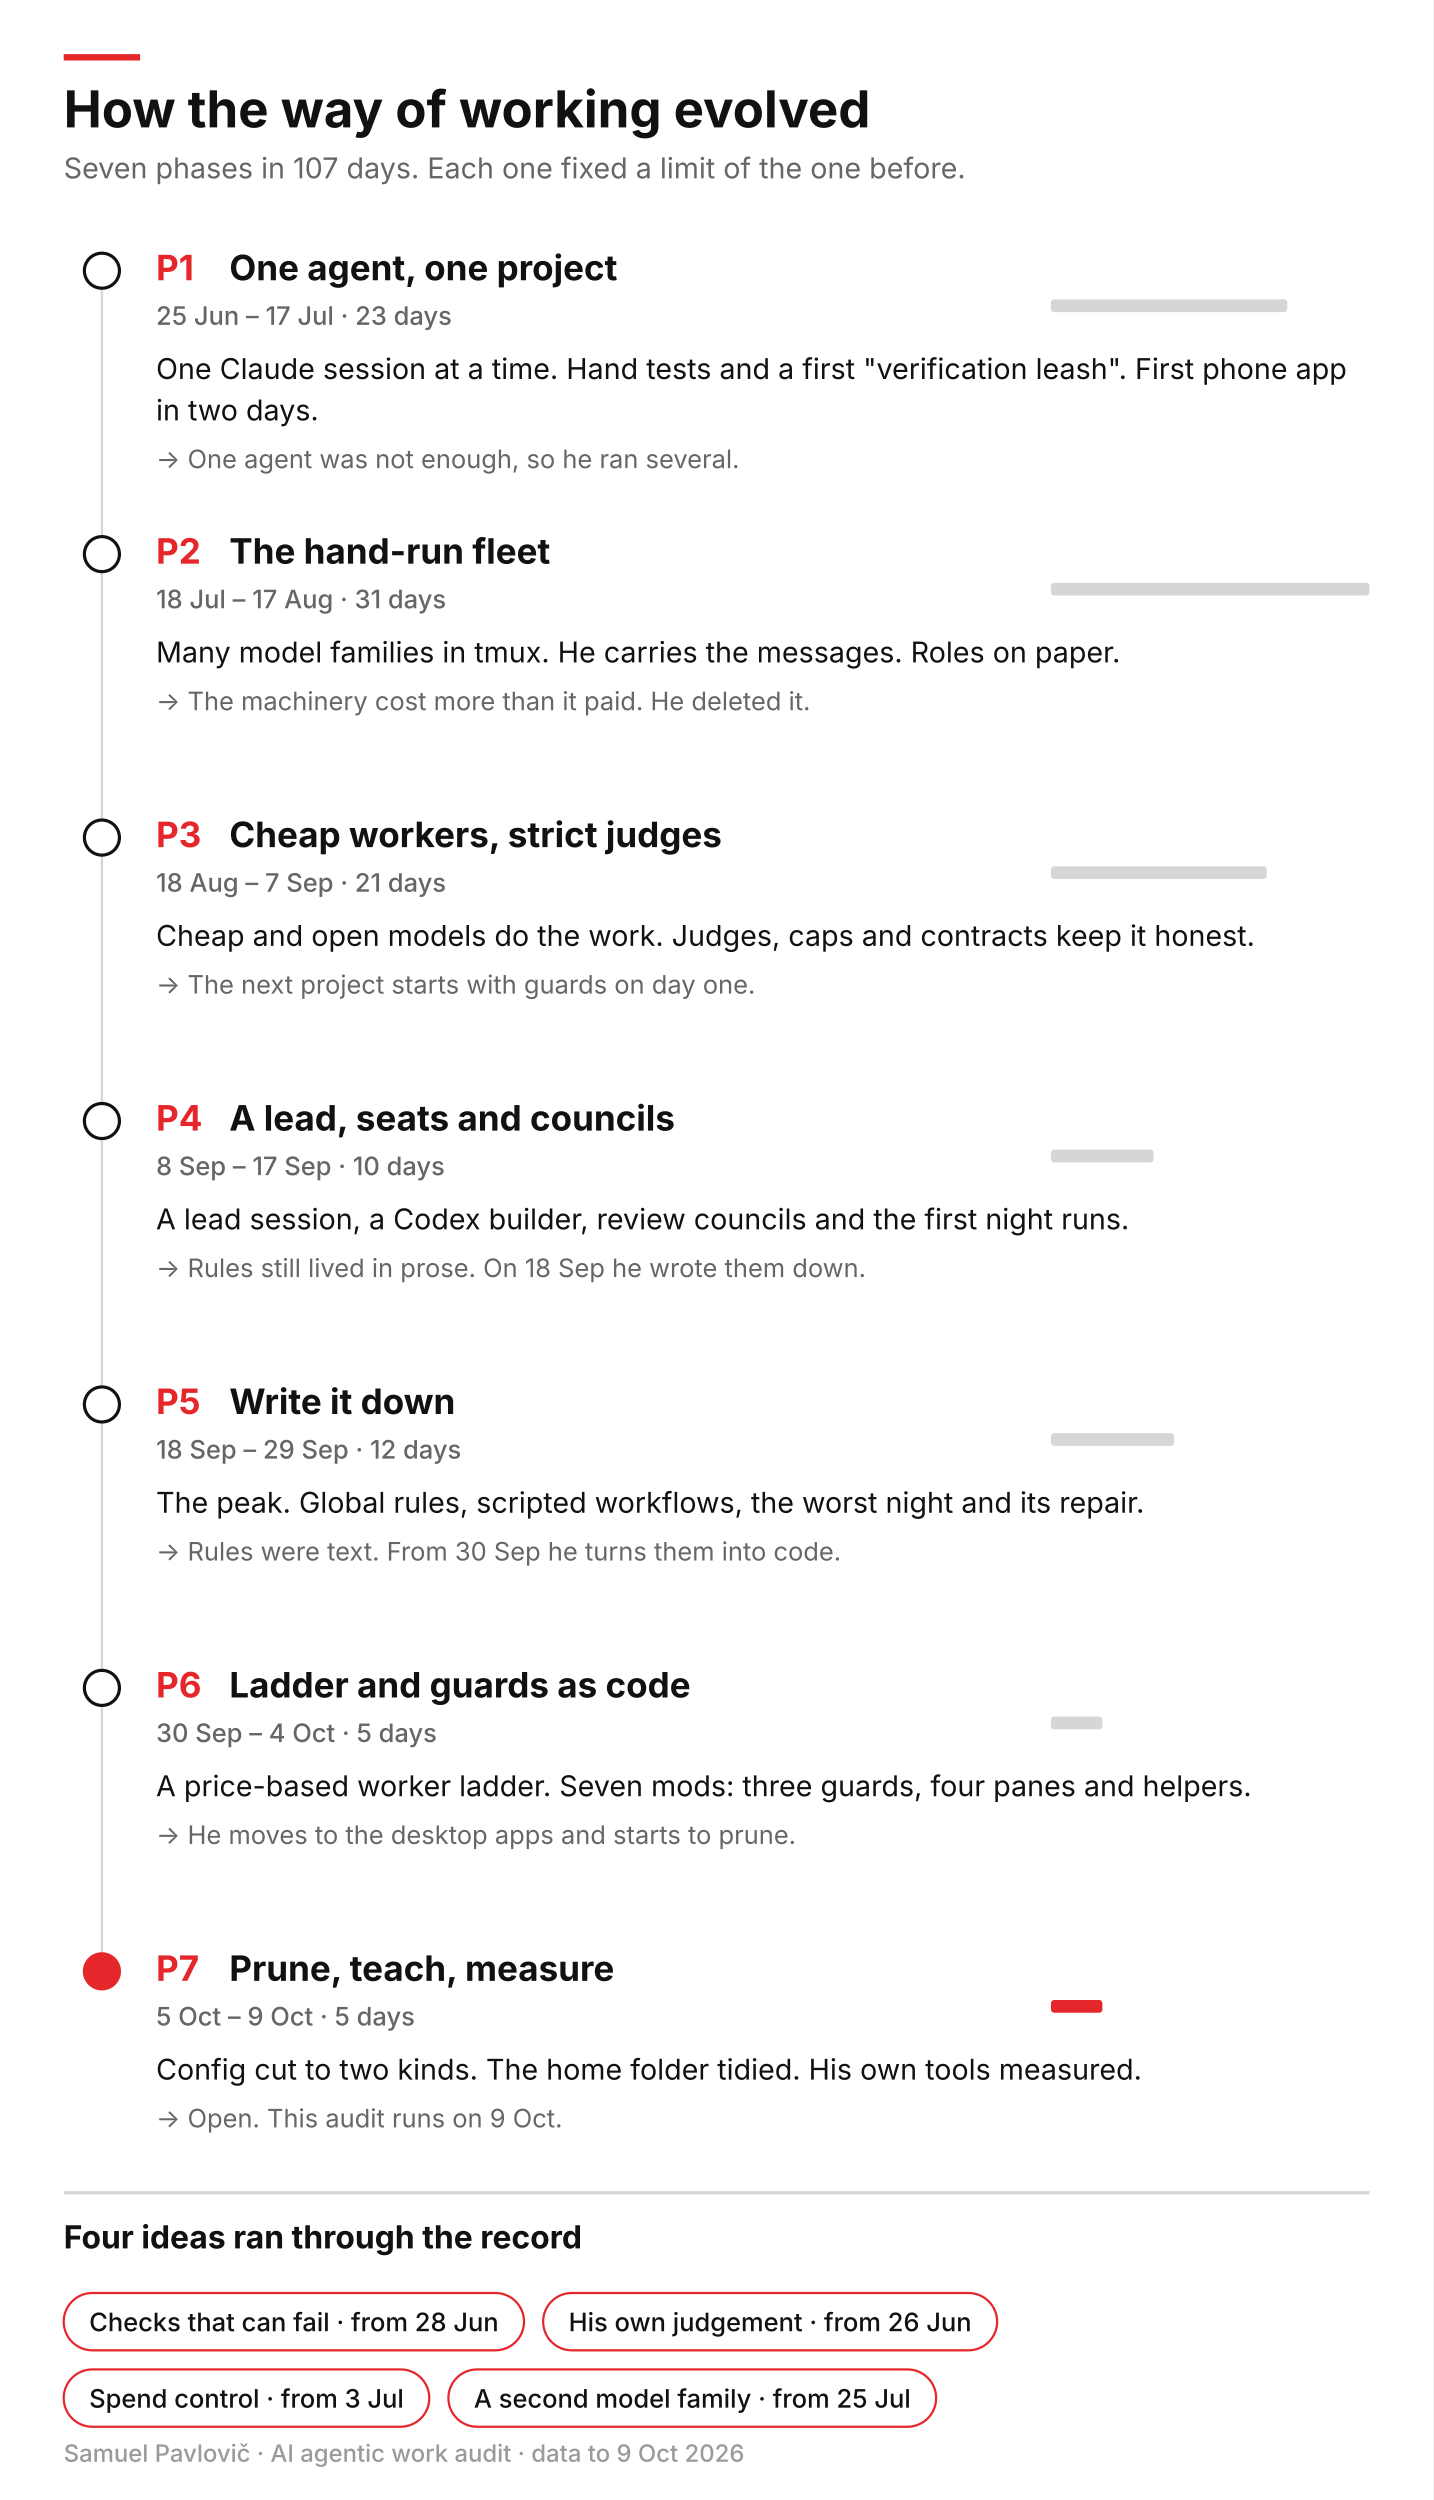
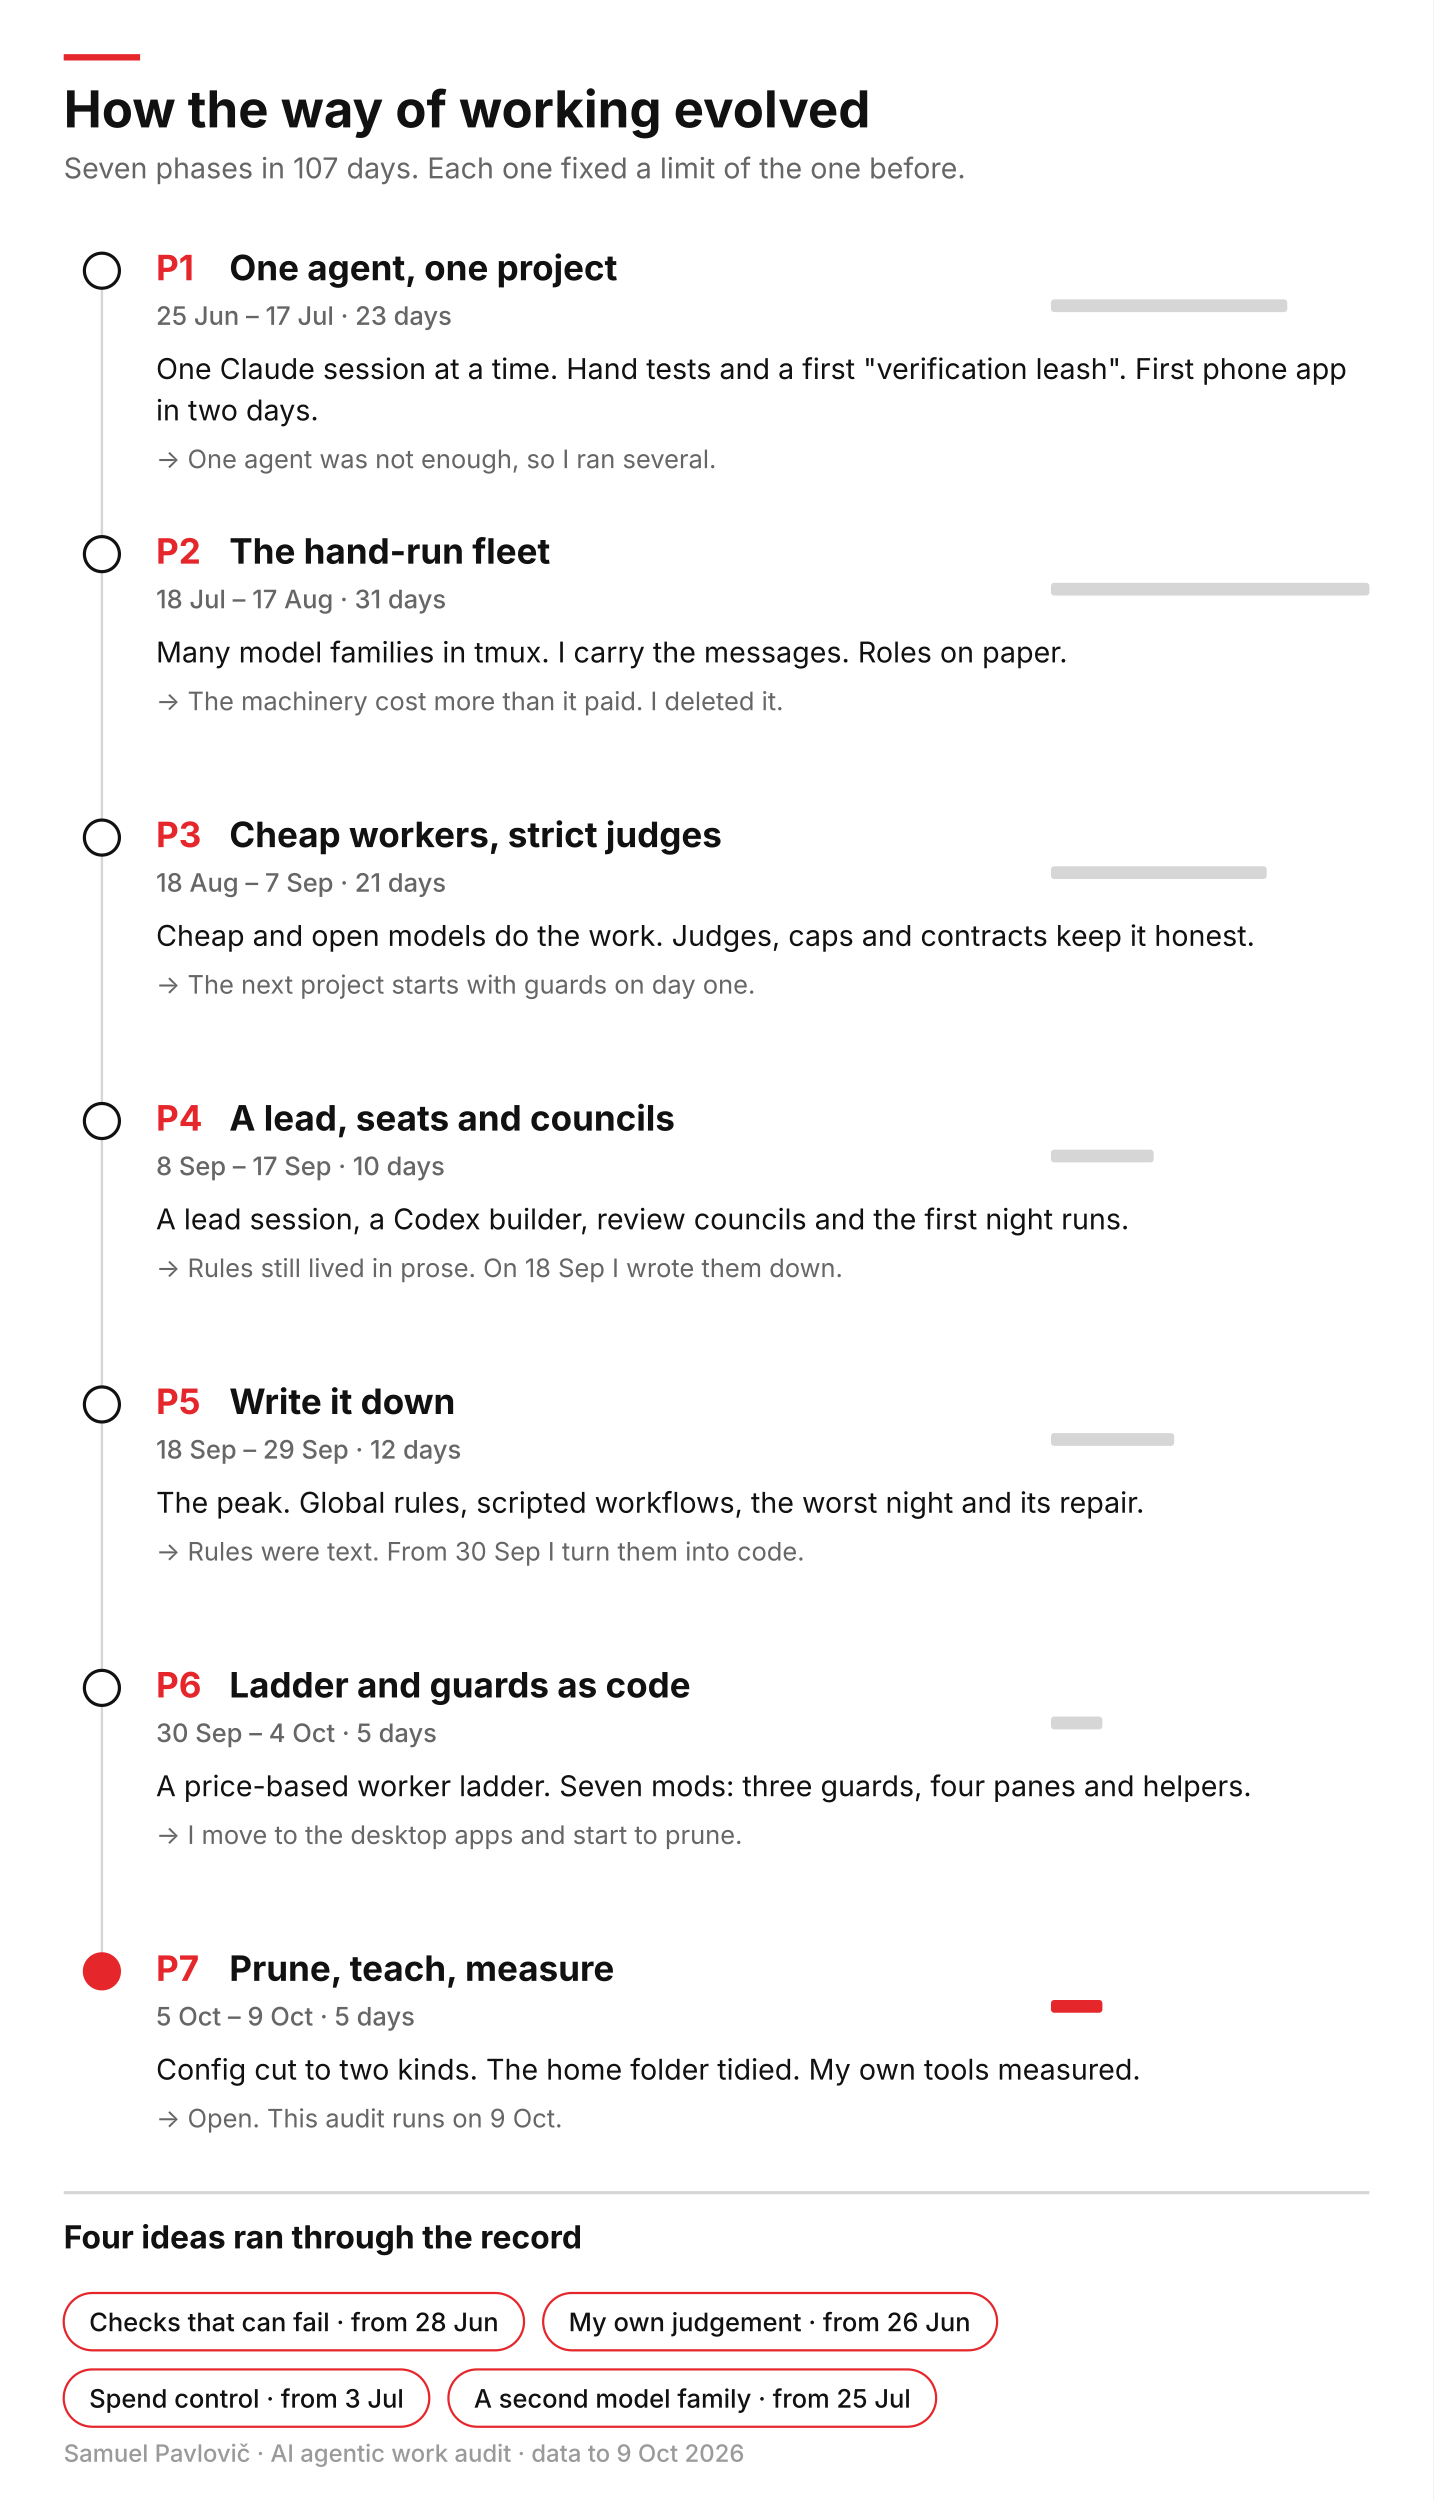
<svg xmlns="http://www.w3.org/2000/svg" width="900" height="1570" viewBox="0 0 900 1570" font-family="Inter, Helvetica, Arial, sans-serif">
  <defs>
    <marker id="ag" viewBox="0 0 10 10" refX="8" refY="5" markerWidth="9" markerHeight="9" orient="auto">
      <path d="M1.5,1.5 L8,5 L1.5,8.5" fill="none" stroke="#9A9A9A" stroke-width="1.4" stroke-linejoin="round" stroke-linecap="round" />
    </marker>
    <marker id="ags" viewBox="0 0 10 10" refX="2" refY="5" markerWidth="9" markerHeight="9" orient="auto-start-reverse">
      <path d="M1.5,1.5 L8,5 L1.5,8.5" fill="none" stroke="#9A9A9A" stroke-width="1.4" stroke-linejoin="round" stroke-linecap="round" />
    </marker>
    <marker id="ak" viewBox="0 0 10 10" refX="8" refY="5" markerWidth="9" markerHeight="9" orient="auto">
      <path d="M1.5,1.5 L8,5 L1.5,8.5" fill="none" stroke="#111111" stroke-width="1.4" stroke-linejoin="round" stroke-linecap="round" />
    </marker>
    <marker id="aks" viewBox="0 0 10 10" refX="2" refY="5" markerWidth="9" markerHeight="9" orient="auto-start-reverse">
      <path d="M1.5,1.5 L8,5 L1.5,8.5" fill="none" stroke="#111111" stroke-width="1.4" stroke-linejoin="round" stroke-linecap="round" />
    </marker>
    <marker id="ar" viewBox="0 0 10 10" refX="8" refY="5" markerWidth="9" markerHeight="9" orient="auto">
      <path d="M1.5,1.5 L8,5 L1.5,8.5" fill="none" stroke="#E5262B" stroke-width="1.4" stroke-linejoin="round" stroke-linecap="round" />
    </marker>
    <marker id="ars" viewBox="0 0 10 10" refX="2" refY="5" markerWidth="9" markerHeight="9" orient="auto-start-reverse">
      <path d="M1.5,1.5 L8,5 L1.5,8.5" fill="none" stroke="#E5262B" stroke-width="1.4" stroke-linejoin="round" stroke-linecap="round" />
    </marker>
  </defs>
  <rect width="900" height="1570" fill="#FFFFFF" />
  <rect x="40.0" y="34.0" width="48.0" height="4.0" rx="0" fill="#E5262B" stroke="none" stroke-width="1.2" />
  <text x="40.0" y="80.0" font-size="32" font-weight="700" fill="#111111" text-anchor="start">How the way of working evolved</text>
  <text x="40.0" y="112.0" font-size="18" font-weight="400" fill="#666666" text-anchor="start">Seven phases in 107 days. Each one fixed a limit of the one before.</text>
  <line x1="64.0" y1="176.0" x2="64.0" y2="1244.0" stroke="#D6D6D6" stroke-width="1.5" />
  <circle cx="64.0" cy="170.0" r="11" fill="#FFFFFF" stroke="#111111" stroke-width="2" />
  <text x="98.0" y="176.0" font-size="22" font-weight="700" fill="#E5262B" text-anchor="start">P1</text>
  <text x="144.0" y="176.0" font-size="22" font-weight="700" fill="#111111" text-anchor="start">One agent, one project</text>
  <rect x="660.0" y="188.0" width="148.4" height="8.0" rx="2" fill="#D6D6D6" stroke="none" stroke-width="1.2" />
  <text x="98.0" y="204.0" font-size="16" font-weight="500" fill="#666666" text-anchor="start">25 Jun – 17 Jul   ·   23 days</text>
  <text x="98.0" y="238.0" font-size="18" font-weight="400" fill="#111111" text-anchor="start">One Claude session at a time. Hand tests and a first "verification leash". First phone app</text>
  <text x="98.0" y="264.0" font-size="18" font-weight="400" fill="#111111" text-anchor="start">in two days.</text>
-   <text x="98.0" y="294.0" font-size="16" font-weight="400" fill="#666666" text-anchor="start">→ One agent was not enough, so he ran several.</text>
+   <text x="98.0" y="294.0" font-size="16" font-weight="400" fill="#666666" text-anchor="start">→ One agent was not enough, so I ran several.</text>
  <circle cx="64.0" cy="348.0" r="11" fill="#FFFFFF" stroke="#111111" stroke-width="2" />
  <text x="98.0" y="354.0" font-size="22" font-weight="700" fill="#E5262B" text-anchor="start">P2</text>
  <text x="144.0" y="354.0" font-size="22" font-weight="700" fill="#111111" text-anchor="start">The hand-run fleet</text>
  <rect x="660.0" y="366.0" width="200.0" height="8.0" rx="2" fill="#D6D6D6" stroke="none" stroke-width="1.2" />
  <text x="98.0" y="382.0" font-size="16" font-weight="500" fill="#666666" text-anchor="start">18 Jul – 17 Aug   ·   31 days</text>
-   <text x="98.0" y="416.0" font-size="18" font-weight="400" fill="#111111" text-anchor="start">Many model families in tmux. He carries the messages. Roles on paper.</text>
-   <text x="98.0" y="446.0" font-size="16" font-weight="400" fill="#666666" text-anchor="start">→ The machinery cost more than it paid. He deleted it.</text>
+   <text x="98.0" y="416.0" font-size="18" font-weight="400" fill="#111111" text-anchor="start">Many model families in tmux. I carry the messages. Roles on paper.</text>
+   <text x="98.0" y="446.0" font-size="16" font-weight="400" fill="#666666" text-anchor="start">→ The machinery cost more than it paid. I deleted it.</text>
  <circle cx="64.0" cy="526.0" r="11" fill="#FFFFFF" stroke="#111111" stroke-width="2" />
  <text x="98.0" y="532.0" font-size="22" font-weight="700" fill="#E5262B" text-anchor="start">P3</text>
  <text x="144.0" y="532.0" font-size="22" font-weight="700" fill="#111111" text-anchor="start">Cheap workers, strict judges</text>
  <rect x="660.0" y="544.0" width="135.5" height="8.0" rx="2" fill="#D6D6D6" stroke="none" stroke-width="1.2" />
  <text x="98.0" y="560.0" font-size="16" font-weight="500" fill="#666666" text-anchor="start">18 Aug – 7 Sep   ·   21 days</text>
  <text x="98.0" y="594.0" font-size="18" font-weight="400" fill="#111111" text-anchor="start">Cheap and open models do the work. Judges, caps and contracts keep it honest.</text>
  <text x="98.0" y="624.0" font-size="16" font-weight="400" fill="#666666" text-anchor="start">→ The next project starts with guards on day one.</text>
  <circle cx="64.0" cy="704.0" r="11" fill="#FFFFFF" stroke="#111111" stroke-width="2" />
  <text x="98.0" y="710.0" font-size="22" font-weight="700" fill="#E5262B" text-anchor="start">P4</text>
  <text x="144.0" y="710.0" font-size="22" font-weight="700" fill="#111111" text-anchor="start">A lead, seats and councils</text>
  <rect x="660.0" y="722.0" width="64.5" height="8.0" rx="2" fill="#D6D6D6" stroke="none" stroke-width="1.2" />
  <text x="98.0" y="738.0" font-size="16" font-weight="500" fill="#666666" text-anchor="start">8 Sep – 17 Sep   ·   10 days</text>
  <text x="98.0" y="772.0" font-size="18" font-weight="400" fill="#111111" text-anchor="start">A lead session, a Codex builder, review councils and the first night runs.</text>
-   <text x="98.0" y="802.0" font-size="16" font-weight="400" fill="#666666" text-anchor="start">→ Rules still lived in prose. On 18 Sep he wrote them down.</text>
+   <text x="98.0" y="802.0" font-size="16" font-weight="400" fill="#666666" text-anchor="start">→ Rules still lived in prose. On 18 Sep I wrote them down.</text>
  <circle cx="64.0" cy="882.0" r="11" fill="#FFFFFF" stroke="#111111" stroke-width="2" />
  <text x="98.0" y="888.0" font-size="22" font-weight="700" fill="#E5262B" text-anchor="start">P5</text>
  <text x="144.0" y="888.0" font-size="22" font-weight="700" fill="#111111" text-anchor="start">Write it down</text>
  <rect x="660.0" y="900.0" width="77.4" height="8.0" rx="2" fill="#D6D6D6" stroke="none" stroke-width="1.2" />
  <text x="98.0" y="916.0" font-size="16" font-weight="500" fill="#666666" text-anchor="start">18 Sep – 29 Sep   ·   12 days</text>
  <text x="98.0" y="950.0" font-size="18" font-weight="400" fill="#111111" text-anchor="start">The peak. Global rules, scripted workflows, the worst night and its repair.</text>
-   <text x="98.0" y="980.0" font-size="16" font-weight="400" fill="#666666" text-anchor="start">→ Rules were text. From 30 Sep he turns them into code.</text>
+   <text x="98.0" y="980.0" font-size="16" font-weight="400" fill="#666666" text-anchor="start">→ Rules were text. From 30 Sep I turn them into code.</text>
  <circle cx="64.0" cy="1060.0" r="11" fill="#FFFFFF" stroke="#111111" stroke-width="2" />
  <text x="98.0" y="1066.0" font-size="22" font-weight="700" fill="#E5262B" text-anchor="start">P6</text>
  <text x="144.0" y="1066.0" font-size="22" font-weight="700" fill="#111111" text-anchor="start">Ladder and guards as code</text>
  <rect x="660.0" y="1078.0" width="32.3" height="8.0" rx="2" fill="#D6D6D6" stroke="none" stroke-width="1.2" />
  <text x="98.0" y="1094.0" font-size="16" font-weight="500" fill="#666666" text-anchor="start">30 Sep – 4 Oct   ·   5 days</text>
  <text x="98.0" y="1128.0" font-size="18" font-weight="400" fill="#111111" text-anchor="start">A price-based worker ladder. Seven mods: three guards, four panes and helpers.</text>
-   <text x="98.0" y="1158.0" font-size="16" font-weight="400" fill="#666666" text-anchor="start">→ He moves to the desktop apps and starts to prune.</text>
+   <text x="98.0" y="1158.0" font-size="16" font-weight="400" fill="#666666" text-anchor="start">→ I move to the desktop apps and start to prune.</text>
  <circle cx="64.0" cy="1238.0" r="11" fill="#E5262B" stroke="#E5262B" stroke-width="2" />
  <text x="98.0" y="1244.0" font-size="22" font-weight="700" fill="#E5262B" text-anchor="start">P7</text>
  <text x="144.0" y="1244.0" font-size="22" font-weight="700" fill="#111111" text-anchor="start">Prune, teach, measure</text>
  <rect x="660.0" y="1256.0" width="32.3" height="8.0" rx="2" fill="#E5262B" stroke="none" stroke-width="1.2" />
  <text x="98.0" y="1272.0" font-size="16" font-weight="500" fill="#666666" text-anchor="start">5 Oct – 9 Oct   ·   5 days</text>
-   <text x="98.0" y="1306.0" font-size="18" font-weight="400" fill="#111111" text-anchor="start">Config cut to two kinds. The home folder tidied. His own tools measured.</text>
+   <text x="98.0" y="1306.0" font-size="18" font-weight="400" fill="#111111" text-anchor="start">Config cut to two kinds. The home folder tidied. My own tools measured.</text>
  <text x="98.0" y="1336.0" font-size="16" font-weight="400" fill="#666666" text-anchor="start">→ Open. This audit runs on 9 Oct.</text>
  <rect x="40.0" y="1376.0" width="820.0" height="2.0" rx="0" fill="#D6D6D6" stroke="none" stroke-width="1.2" />
  <text x="40.0" y="1412.0" font-size="20" font-weight="700" fill="#111111" text-anchor="start">Four ideas ran through the record</text>
  <rect x="40.0" y="1440.0" width="289.1" height="36.0" rx="18" fill="none" stroke="#E5262B" stroke-width="1.4" />
  <text x="56.0" y="1464.0" font-size="16" font-weight="500" fill="#111111" text-anchor="start">Checks that can fail · from 28 Jun</text>
  <rect x="341.1" y="1440.0" width="285.1" height="36.0" rx="18" fill="none" stroke="#E5262B" stroke-width="1.4" />
-   <text x="357.1" y="1464.0" font-size="16" font-weight="500" fill="#111111" text-anchor="start">His own judgement · from 26 Jun</text>
+   <text x="357.1" y="1464.0" font-size="16" font-weight="500" fill="#111111" text-anchor="start">My own judgement · from 26 Jun</text>
  <rect x="40.0" y="1488.0" width="229.6" height="36.0" rx="18" fill="none" stroke="#E5262B" stroke-width="1.4" />
  <text x="56.0" y="1512.0" font-size="16" font-weight="500" fill="#111111" text-anchor="start">Spend control · from 3 Jul</text>
  <rect x="281.6" y="1488.0" width="306.3" height="36.0" rx="18" fill="none" stroke="#E5262B" stroke-width="1.4" />
  <text x="297.6" y="1512.0" font-size="16" font-weight="500" fill="#111111" text-anchor="start">A second model family · from 25 Jul</text>
  <text x="40.0" y="1546.0" font-size="15" font-weight="500" fill="#9A9A9A" text-anchor="start">Samuel Pavlovič  ·  AI agentic work audit  ·  data to 9 Oct 2026</text>
</svg>
